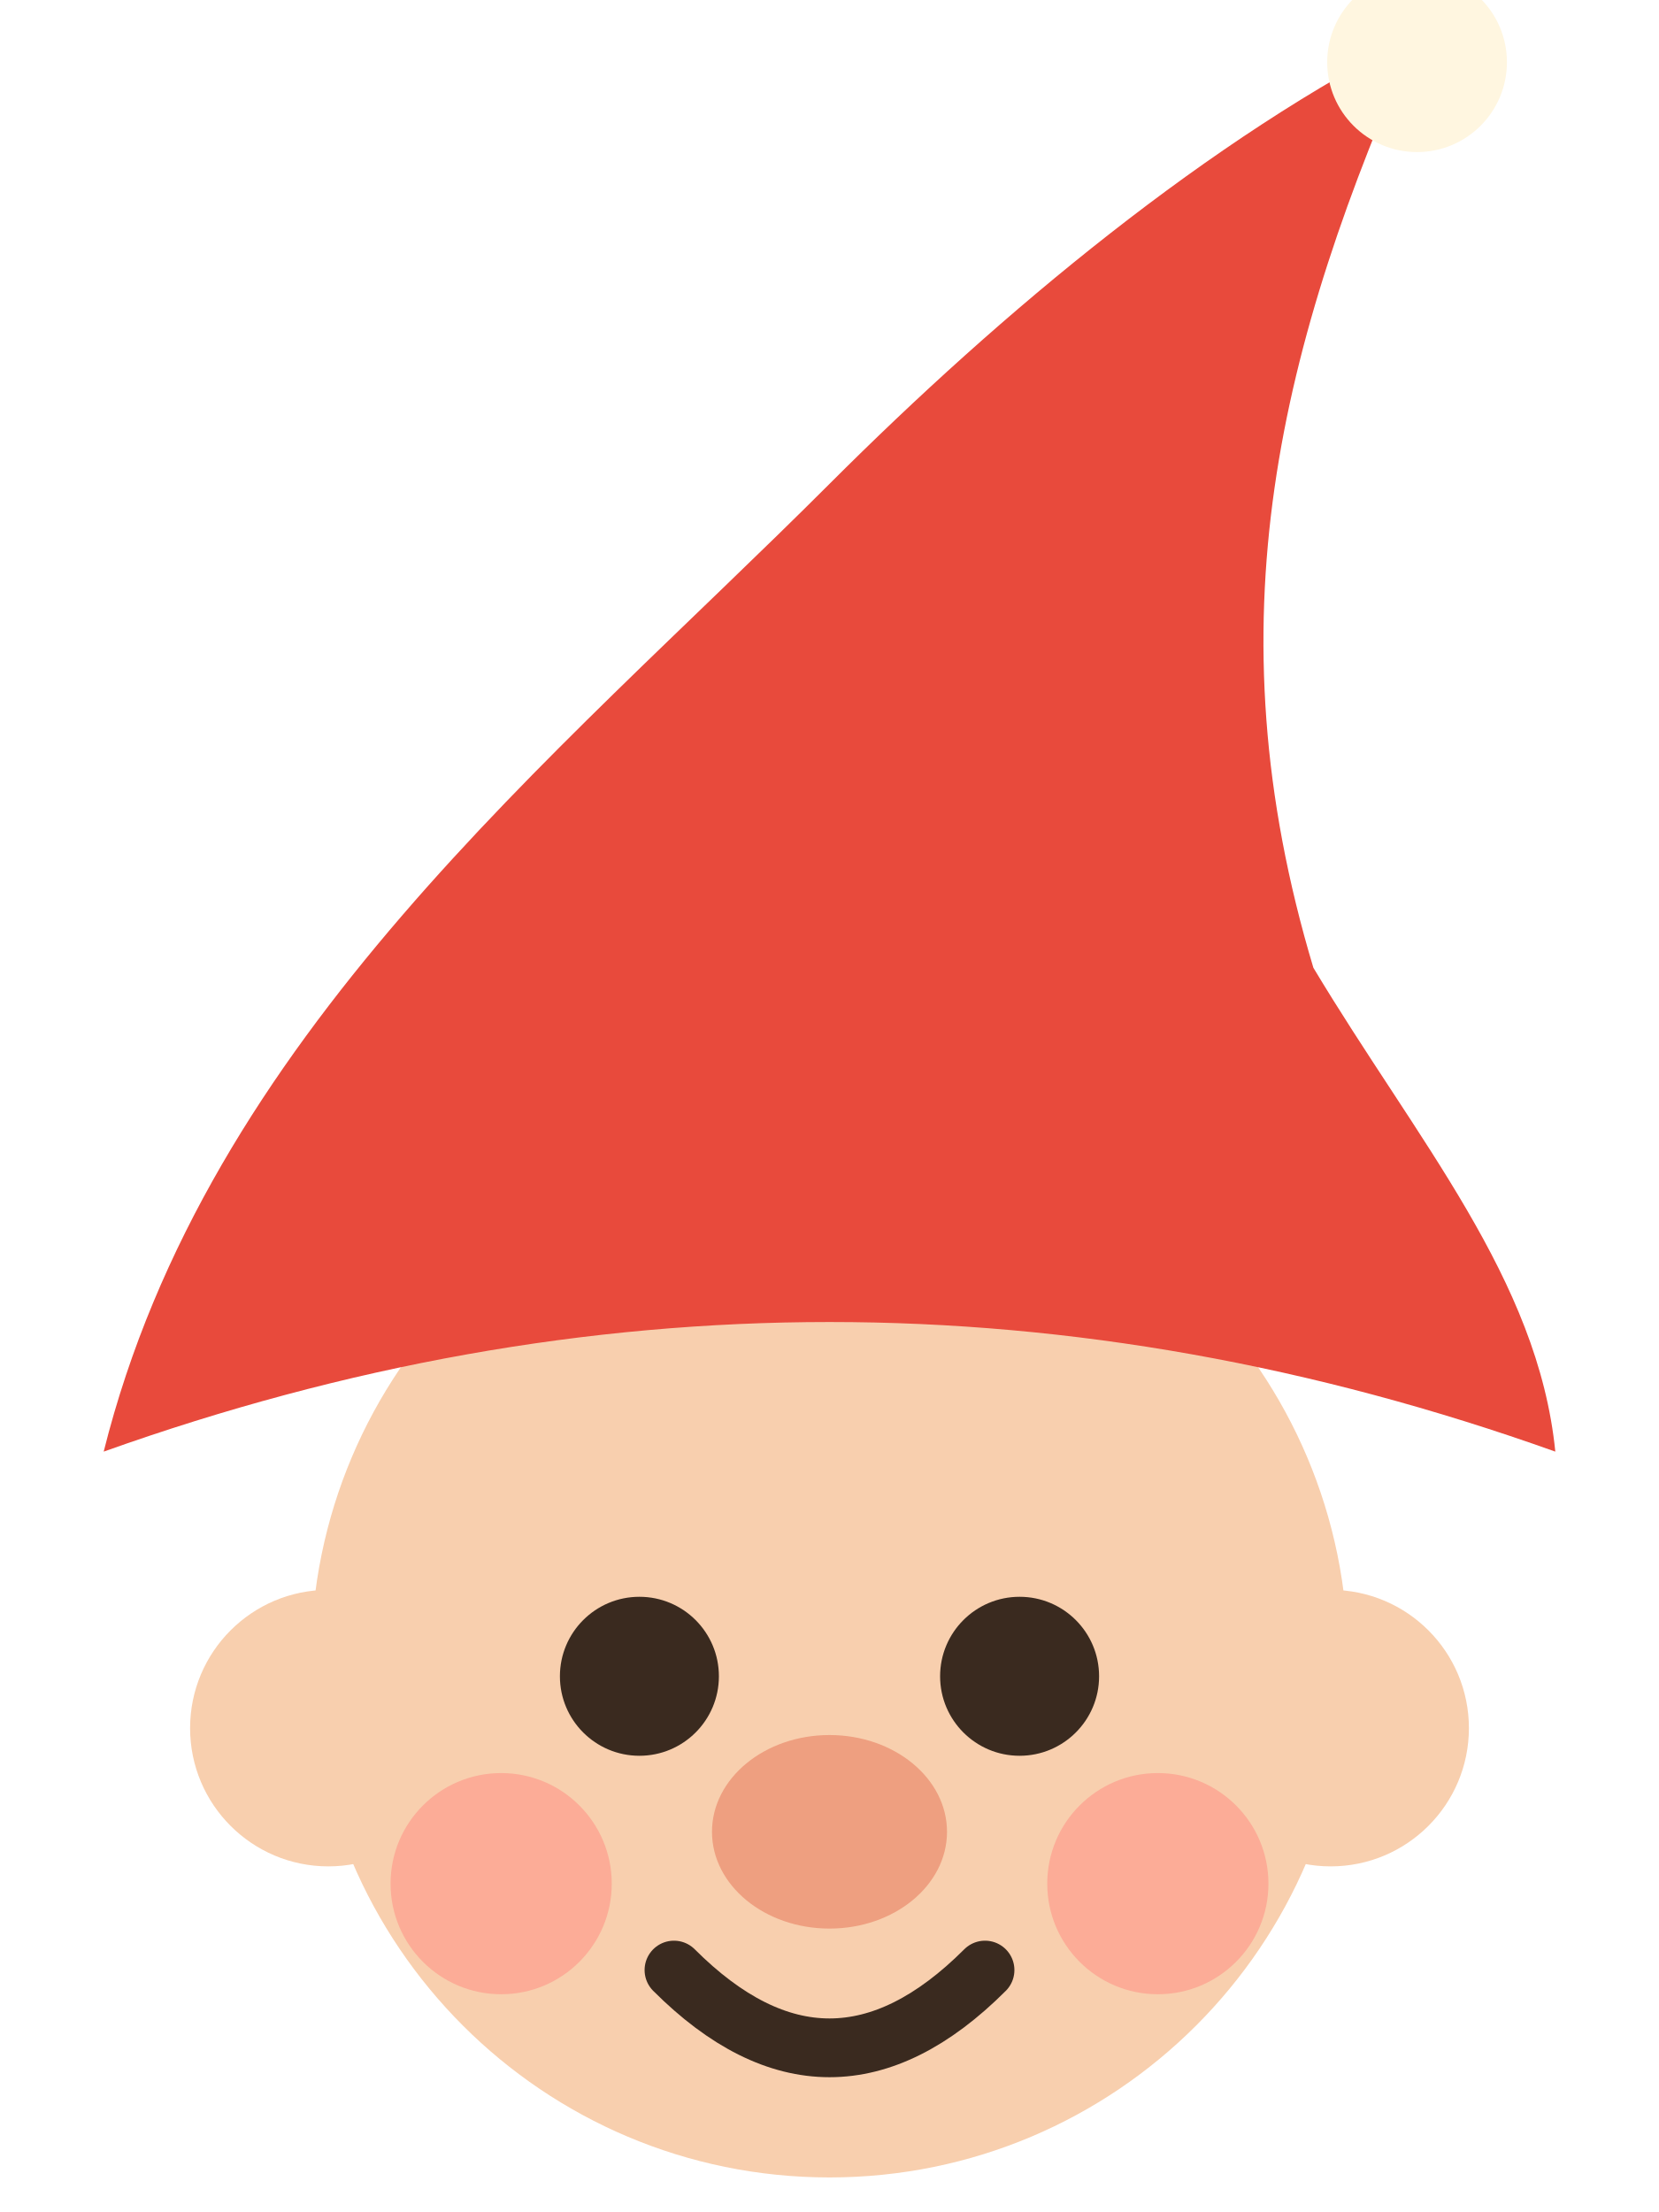
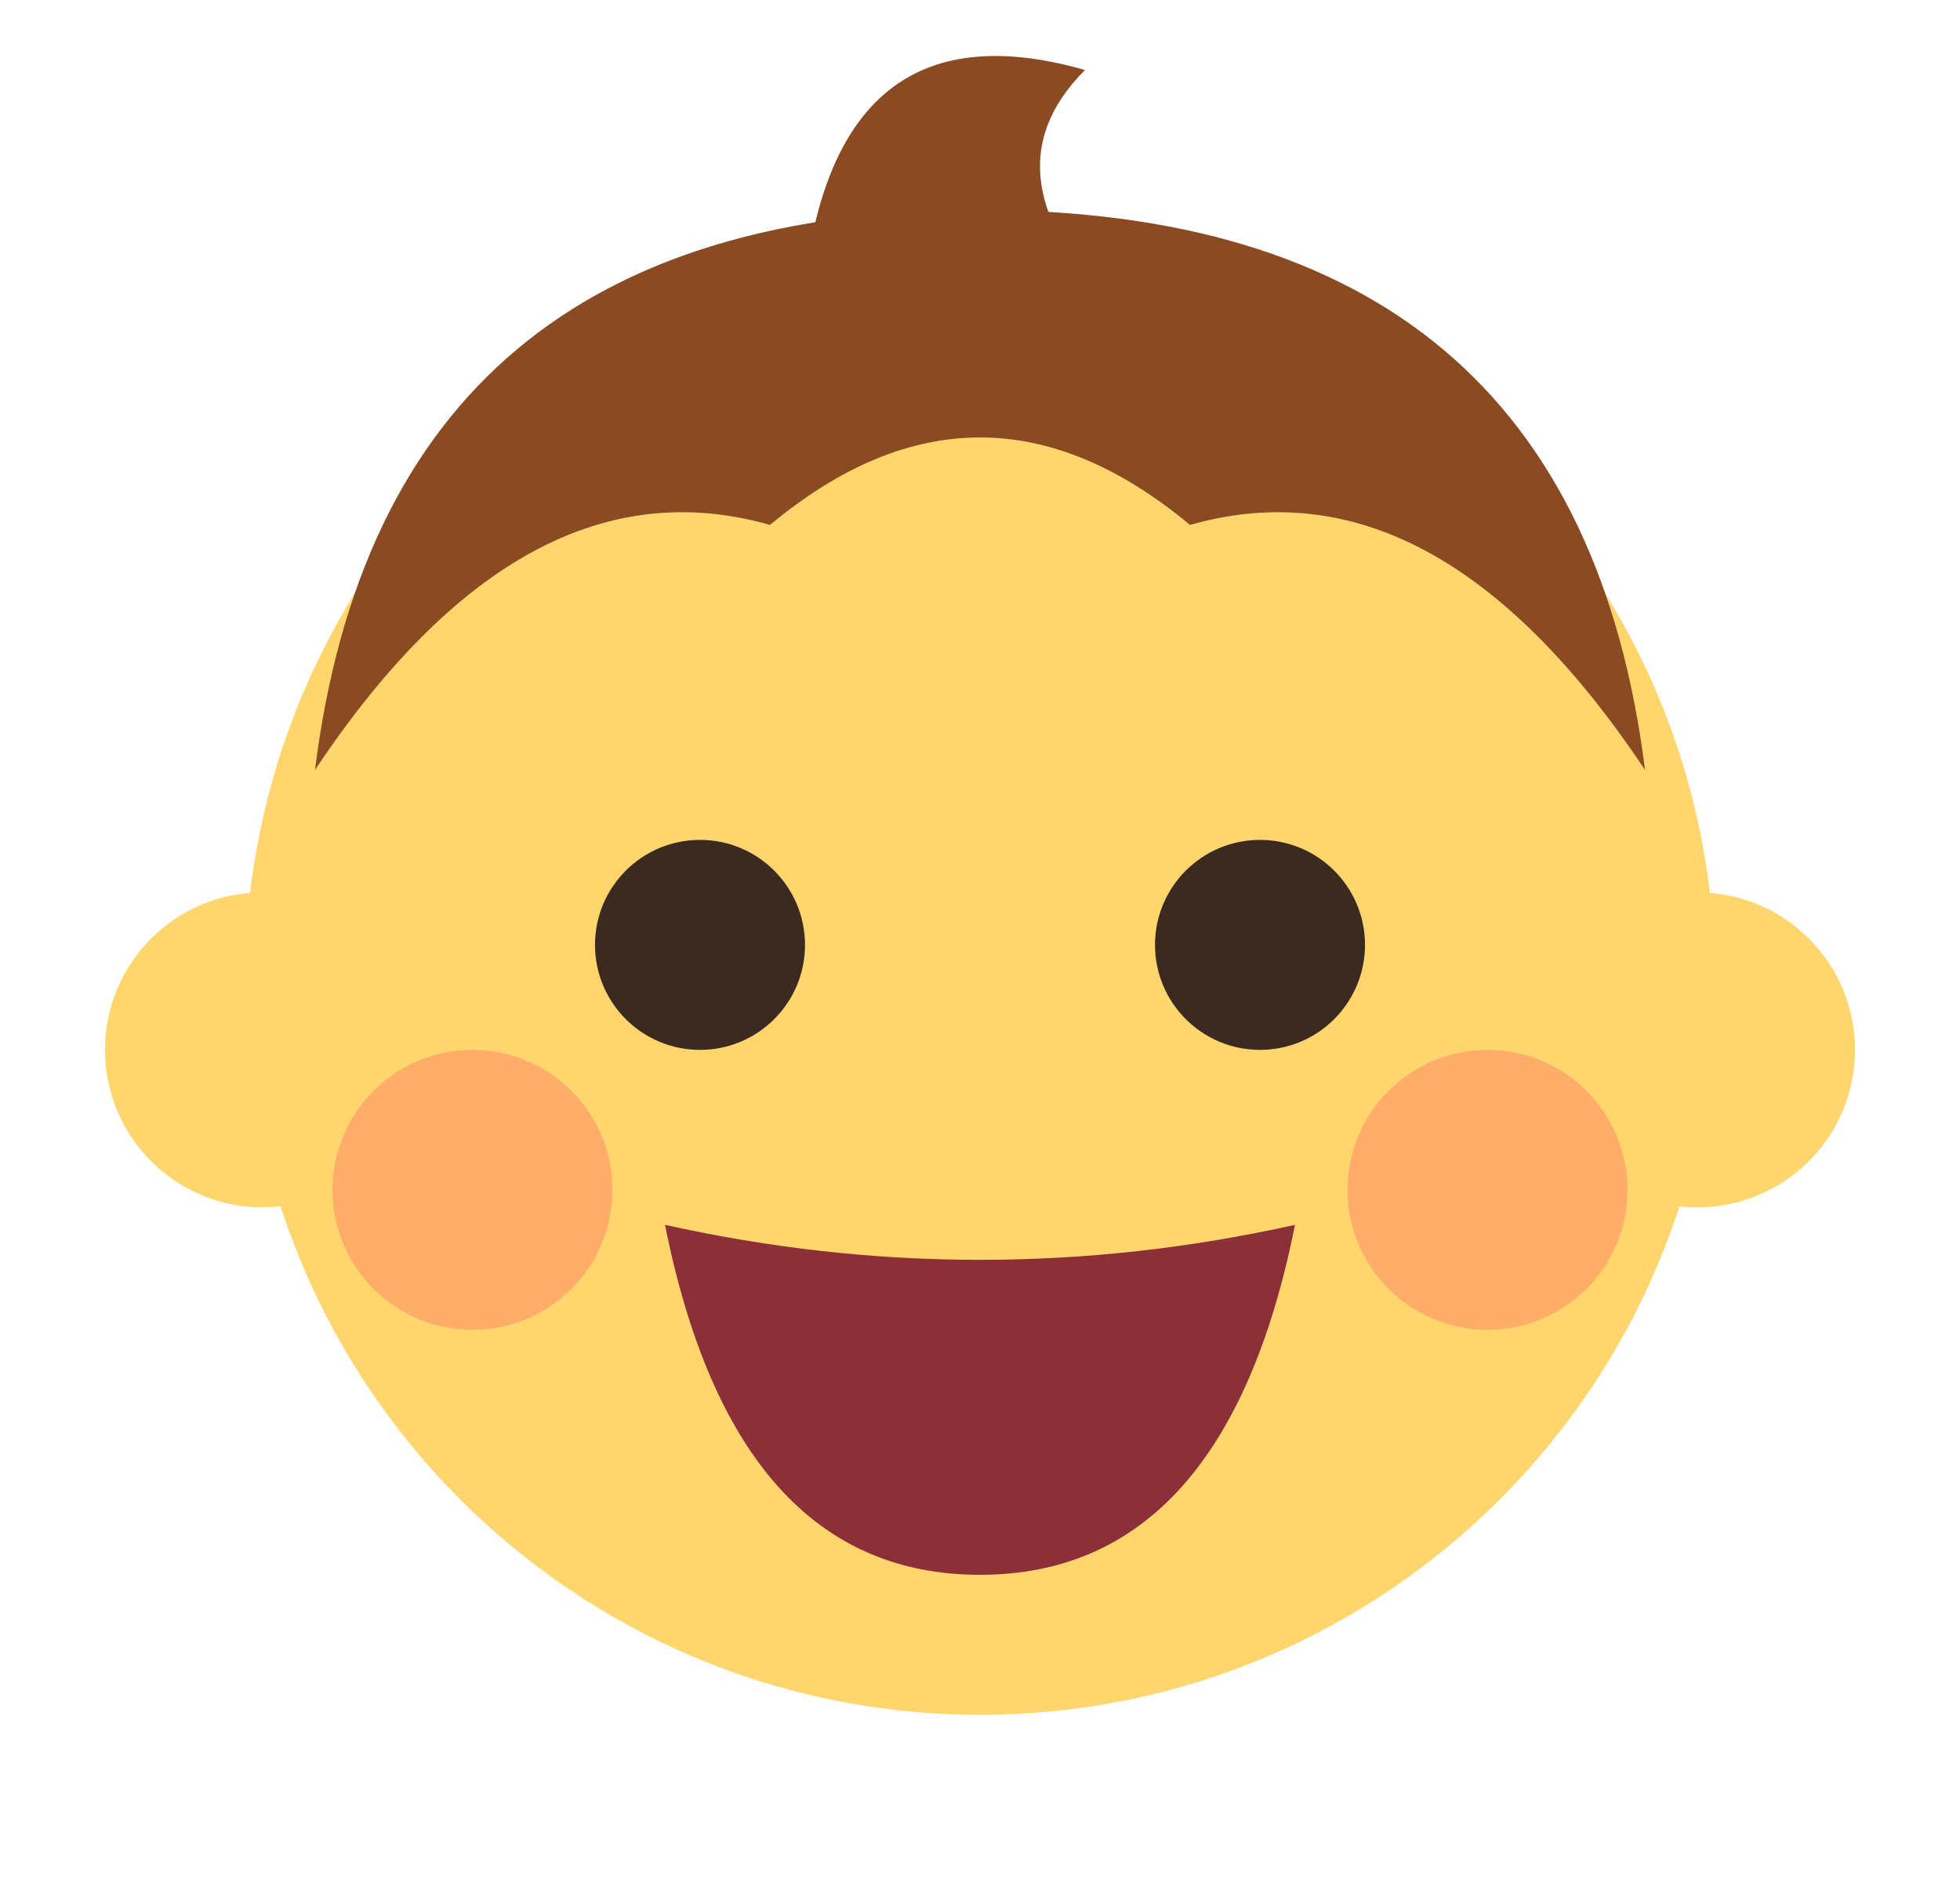
- <svg xmlns="http://www.w3.org/2000/svg" viewBox="6 0 48 64">
-   <circle cx="15.5" cy="50" r="4" fill="#f8cfae" />
-   <circle cx="44.5" cy="50" r="4" fill="#f8cfae" />
-   <circle cx="30" cy="48" r="15" fill="#f8cfae" />
-   <circle cx="24.5" cy="48.5" r="2.3" fill="#3a2a1f" />
-   <circle cx="35.5" cy="48.5" r="2.3" fill="#3a2a1f" />
-   <circle cx="20.5" cy="54.5" r="3.2" fill="#ff8a80" opacity=".5" />
-   <circle cx="39.5" cy="54.5" r="3.2" fill="#ff8a80" opacity=".5" />
-   <path d="M25.5 57 Q30 61.5 34.5 57" stroke="#3a2a1f" stroke-width="1.7" fill="none" stroke-linecap="round" />
-   <ellipse cx="30" cy="53" rx="3.4" ry="2.8" fill="#ee9f80" />
-   <path d="M9 42 C 12 30, 22 22, 30 14 C 35 9, 41 4, 47 1 C 43 10, 41 18, 44 28 C 47 33, 50.5 37, 51 42 C 37 37, 23 37, 9 42 Z" fill="#e84a3c" />
-   <circle cx="47" cy="1.8" r="2.6" fill="#fff6e0" />
+ <svg xmlns="http://www.w3.org/2000/svg" viewBox="2 0 56 54">
+   <circle cx="9.5" cy="30" r="4.5" fill="#ffd66e" />
+   <circle cx="50.5" cy="30" r="4.5" fill="#ffd66e" />
+   <circle cx="30" cy="28" r="21" fill="#ffd66e" />
+   <circle cx="22" cy="27" r="3" fill="#3a2a1f" />
+   <circle cx="38" cy="27" r="3" fill="#3a2a1f" />
+   <circle cx="15.5" cy="34" r="4" fill="#ff8a65" opacity=".55" />
+   <circle cx="44.5" cy="34" r="4" fill="#ff8a65" opacity=".55" />
+   <path d="M21 35 Q30 37 39 35 Q37 45 30 45 Q23 45 21 35 Z" fill="#8c2f39" />
+   <path d="M11 22 Q13 6 30 6 Q47 6 49 22 Q43 13 36 15 Q30 10 24 15 Q17 13 11 22 Z" fill="#8a4b23" />
+   <path d="M25 8 Q26 0 33 2 Q30 5 34 9 Z" fill="#8a4b23" />
</svg>
